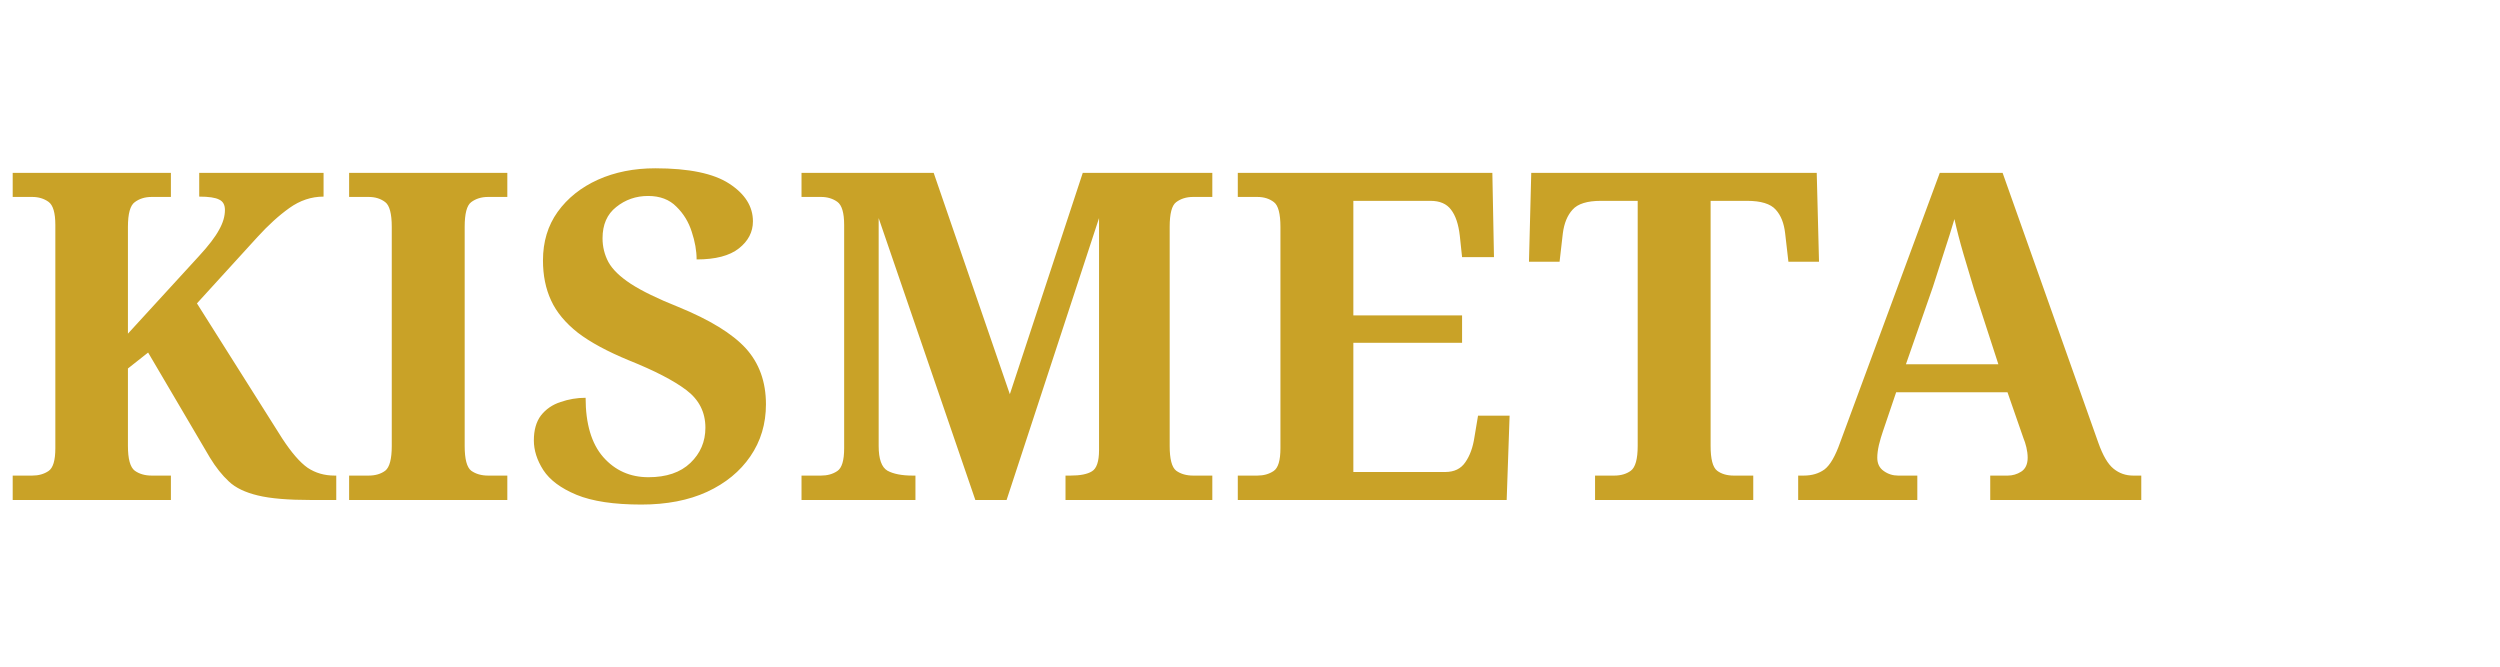
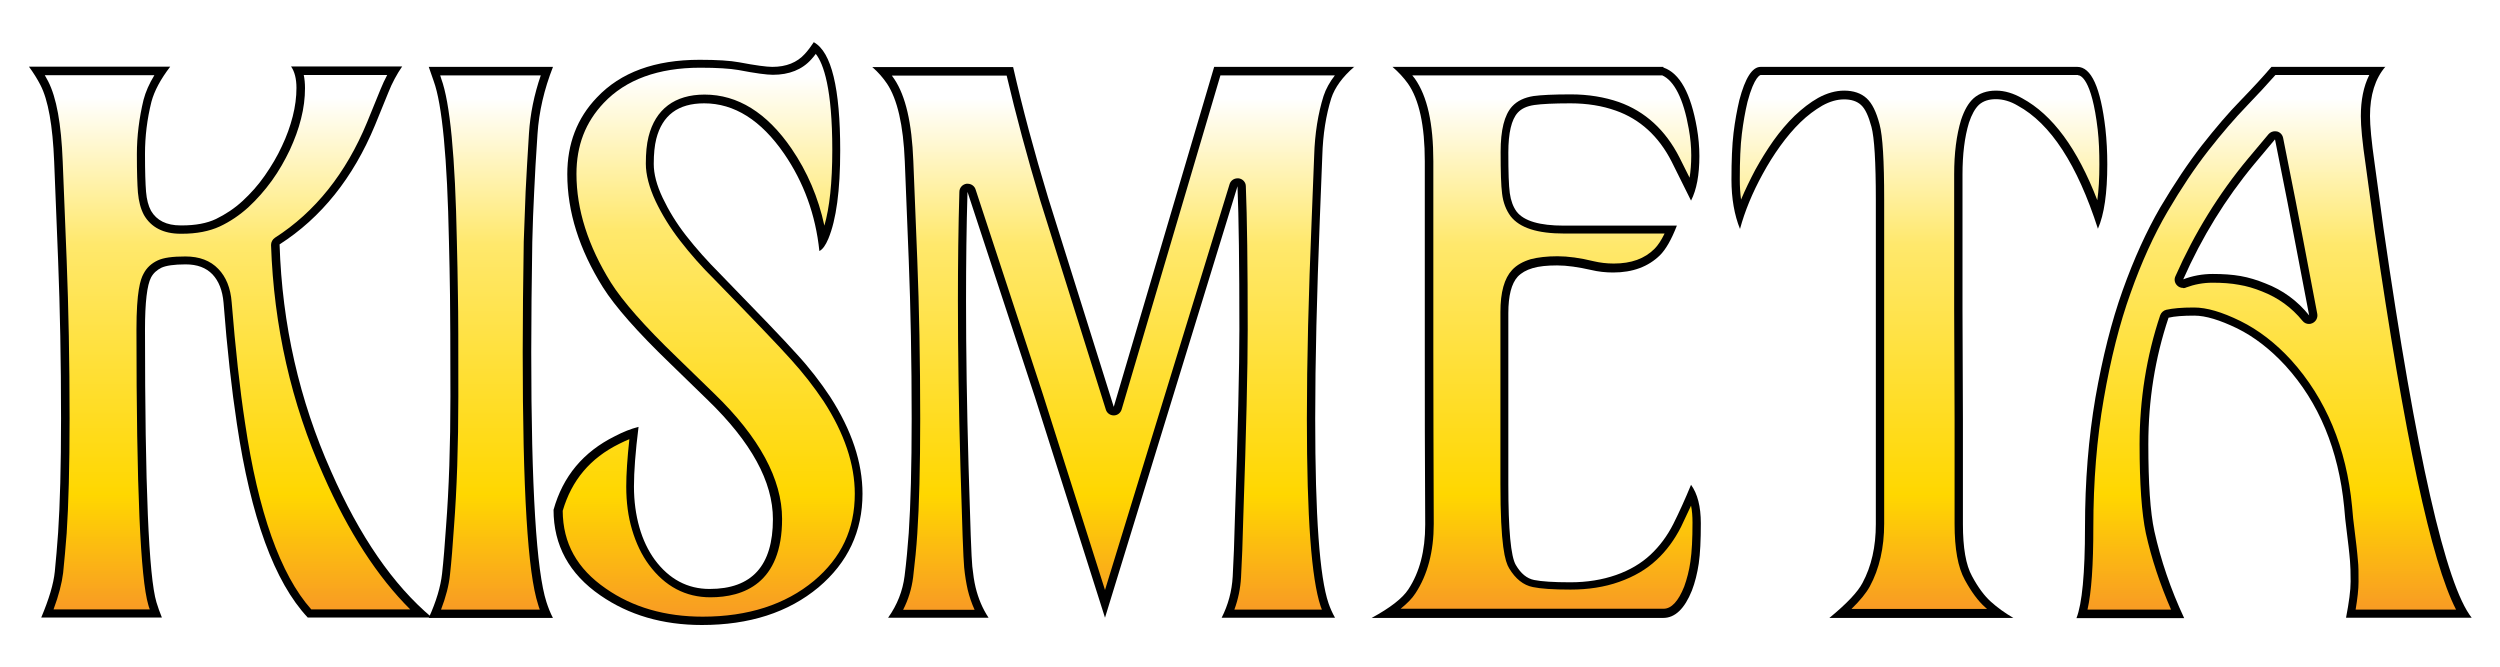
- <svg xmlns="http://www.w3.org/2000/svg" viewBox="0 0 120 32" role="img" aria-label="Kismeta">
-   <text x="0" y="24" font-family="Georgia, serif" font-size="22" font-weight="700" fill="#c9a227">KISMETA</text>
+ <svg xmlns="http://www.w3.org/2000/svg" xmlns:xlink="http://www.w3.org/1999/xlink" id="Layer_1" data-name="Layer 1" viewBox="0 0 120 32">
+   <defs>
+     <linearGradient id="linear-gradient" x1="10.98" y1="3.39" x2="10.98" y2="29.45" gradientUnits="userSpaceOnUse">
+       <stop offset=".05" stop-color="#fff" />
+       <stop offset=".32" stop-color="#ffe86c" />
+       <stop offset=".78" stop-color="gold" />
+       <stop offset="1" stop-color="#f89925" />
+     </linearGradient>
+     <linearGradient id="linear-gradient-2" x1="23.55" y1="3.41" x2="23.55" xlink:href="#linear-gradient" />
+     <linearGradient id="linear-gradient-3" x1="34" y1="2.28" x2="34" y2="29.8" xlink:href="#linear-gradient" />
+     <linearGradient id="linear-gradient-4" x1="53.45" y1="3.41" x2="53.45" xlink:href="#linear-gradient" />
+     <linearGradient id="linear-gradient-5" x1="74.02" y1="3.41" x2="74.02" xlink:href="#linear-gradient" />
+     <linearGradient id="linear-gradient-6" x1="92.14" y1="3.41" x2="92.14" xlink:href="#linear-gradient" />
+     <linearGradient id="linear-gradient-7" x1="109.09" y1="3.41" x2="109.09" y2="29.47" xlink:href="#linear-gradient" />
+   </defs>
+   <g>
+     <path d="M14.85,29.45c-1.54-1.68-2.64-4.75-3.29-9.13-.25-1.64-.47-3.58-.64-5.79-.05-.63-.25-1.13-.58-1.48-.34-.36-.83-.54-1.43-.54s-1,.06-1.24.18c-.26.12-.46.31-.59.55-.21.39-.32,1.24-.32,2.59,0,7.59.18,11.9.56,13.16.05.15.1.31.16.47H2.27c.31-.77.49-1.43.55-1.97.06-.59.12-1.22.16-1.89.09-1.36.14-3.21.14-5.49,0-2.74-.05-5.29-.14-7.58l-.19-4.75c-.07-1.79-.29-3.02-.68-3.77-.1-.19-.22-.39-.35-.59h6c-.34.5-.58.98-.7,1.42-.21.86-.32,1.72-.32,2.57s.02,1.45.05,1.83c.04.4.12.72.26.99.31.53.84.8,1.59.81h0c.74,0,1.32-.11,1.79-.33.47-.22.92-.52,1.32-.89.4-.36.77-.79,1.1-1.25.33-.47.61-.95.84-1.44.23-.49.41-.99.53-1.47.12-.49.19-.97.19-1.42,0-.32-.04-.6-.13-.83h4.64c-.19.31-.35.64-.49.99l-.64,1.57c-1.03,2.48-2.54,4.38-4.5,5.63-.06.04-.09.1-.09.18.13,3.85.96,7.54,2.49,10.96,1.28,2.91,2.79,5.17,4.49,6.73h-5.34Z" style="fill: url(#linear-gradient);" />
+     <path d="M18.59,3.59c-.12.23-.23.46-.33.71l-.64,1.57c-1.01,2.45-2.5,4.31-4.42,5.54-.12.08-.19.21-.19.35.13,3.88.97,7.6,2.51,11.04,1.2,2.73,2.6,4.89,4.17,6.45h-4.75c-1.48-1.66-2.55-4.68-3.18-8.96-.25-1.63-.46-3.57-.64-5.78-.05-.68-.27-1.22-.64-1.6-.38-.4-.91-.6-1.58-.6-.63,0-1.05.06-1.33.19-.3.14-.53.35-.68.64-.15.27-.34.84-.34,2.68,0,7.61.19,11.94.57,13.22.02.07.04.14.07.21H2.57c.25-.67.4-1.26.46-1.75.06-.6.12-1.23.17-1.9.09-1.37.14-3.22.14-5.51,0-2.74-.05-5.29-.14-7.59l-.19-4.75c-.07-1.82-.3-3.07-.7-3.85-.05-.1-.1-.19-.16-.29h5.26c-.25.41-.42.8-.52,1.18-.21.87-.32,1.75-.32,2.61s.02,1.46.05,1.84c.04.43.13.78.29,1.08.34.59.93.9,1.76.9h.06c.71,0,1.32-.12,1.82-.35.49-.23.95-.54,1.37-.92.41-.38.79-.81,1.13-1.28.34-.47.62-.97.86-1.47.23-.5.42-1.01.54-1.5.13-.5.19-1,.19-1.47,0-.23-.02-.44-.06-.63h4.02M19.31,3.19h-5.34c.17.24.26.59.26,1.03s-.06.9-.18,1.37c-.12.47-.29.95-.52,1.43-.22.48-.5.95-.82,1.41-.32.46-.68.86-1.07,1.22-.39.36-.82.64-1.27.86-.44.21-.99.31-1.64.31-.02,0-.04,0-.06,0-.68,0-1.15-.24-1.42-.7-.13-.24-.21-.55-.24-.92-.03-.37-.05-.97-.05-1.81s.1-1.67.31-2.51c.14-.52.44-1.08.9-1.68H1.39c.22.3.4.59.55.88.37.71.59,1.94.66,3.68l.19,4.75c.09,2.29.14,4.82.14,7.57,0,2.29-.05,4.12-.14,5.48-.05.67-.1,1.3-.16,1.88-.06.59-.28,1.32-.65,2.2h5.79c-.1-.25-.19-.49-.26-.73-.37-1.23-.55-5.6-.55-13.1,0-1.3.1-2.13.29-2.49.11-.21.28-.36.5-.47.22-.1.6-.16,1.16-.16s.98.16,1.29.48c.3.32.48.77.53,1.36.17,2.22.39,4.16.64,5.81.67,4.49,1.8,7.59,3.4,9.3h5.96c-1.86-1.56-3.47-3.9-4.84-7.02-1.52-3.41-2.35-7.04-2.47-10.89,2-1.28,3.53-3.19,4.58-5.72l.64-1.57c.18-.46.41-.88.67-1.26h0ZM8.16,3.21h0,0Z" />
+   </g>
+   <g>
+     <path d="M20.88,29.45c.29-.69.47-1.33.53-1.9.07-.63.13-1.39.19-2.27.14-1.81.21-3.92.21-6.27s0-3.98-.02-4.85c-.01-.87-.03-1.72-.05-2.55-.08-4.1-.32-6.65-.74-7.77l-.15-.42h5.39c-.37,1-.59,2.01-.65,3.01-.07,1.08-.12,2.01-.16,2.78-.04.77-.06,1.57-.09,2.41-.03,1.94-.05,3.7-.05,5.29,0,6.6.24,10.55.74,12.06.05.17.11.33.19.5h-5.34Z" style="fill: url(#linear-gradient-2);" />
+     <path d="M25.96,3.61c-.32.93-.51,1.86-.57,2.8-.07,1.08-.12,2.01-.16,2.78-.03.77-.06,1.58-.09,2.41-.03,1.93-.05,3.71-.05,5.3,0,6.63.24,10.59.74,12.12.02.08.05.16.08.24h-4.74c.23-.6.38-1.17.43-1.68.07-.63.13-1.38.19-2.28.14-1.81.21-3.93.21-6.29s0-3.98-.02-4.85c-.01-.87-.03-1.72-.05-2.55-.08-4.13-.33-6.69-.75-7.83l-.05-.16h4.82M26.54,3.21h-5.96l.24.69c.4,1.1.65,3.66.73,7.71.02.83.04,1.68.05,2.55.01.87.02,2.49.02,4.85s-.07,4.45-.21,6.26c-.06.88-.12,1.63-.19,2.26-.07.63-.28,1.34-.64,2.13h5.96c-.13-.25-.23-.51-.31-.76-.48-1.48-.73-5.47-.73-12,0-1.59.02-3.35.05-5.29.02-.83.05-1.63.09-2.4.03-.77.09-1.7.16-2.77.07-1.08.32-2.15.74-3.22h0Z" />
+   </g>
+   <g>
+     <path d="M33.71,29.8c-1.84,0-3.44-.46-4.76-1.38-1.43-.99-2.16-2.32-2.16-3.95.42-1.48,1.38-2.63,2.83-3.34.28-.15.55-.26.81-.35-.13,1.06-.19,1.92-.19,2.58,0,.73.09,1.4.27,2.02.18.62.44,1.17.77,1.62.73.98,1.67,1.48,2.79,1.48,2.15,0,3.24-1.2,3.24-3.55,0-1.85-1.07-3.82-3.19-5.87l-1.8-1.75c-1.56-1.5-2.64-2.72-3.2-3.63-1.11-1.78-1.68-3.57-1.68-5.32,0-1.4.46-2.59,1.36-3.54,1.1-1.16,2.7-1.75,4.78-1.75.82,0,1.45.04,1.86.12.81.15,1.35.23,1.63.23.72,0,1.3-.23,1.71-.69.11-.12.23-.26.35-.44.49.42,1.01,1.64,1.01,4.92,0,1.88-.19,3.28-.55,4.16-.03.08-.07.15-.1.21-.23-1.59-.79-3.05-1.67-4.33-1.14-1.66-2.49-2.51-4-2.51-1.34,0-2.18.63-2.49,1.86-.08.34-.13.76-.13,1.25s.15,1.08.45,1.72c.29.62.68,1.24,1.15,1.86.47.61,1.02,1.23,1.63,1.84,1.86,1.91,3.06,3.17,3.67,3.83.6.66,1.13,1.35,1.6,2.05,1.01,1.56,1.52,3.09,1.52,4.54,0,1.74-.69,3.2-2.04,4.34-1.41,1.17-3.25,1.77-5.47,1.77Z" style="fill: url(#linear-gradient-3);" />
+     <path d="M39.16,2.59c.37.47.79,1.66.79,4.61,0,1.55-.13,2.77-.38,3.63-.29-1.35-.82-2.59-1.58-3.7-1.18-1.72-2.58-2.59-4.17-2.59-1.43,0-2.36.7-2.69,2.02-.09.36-.13.78-.13,1.3s.16,1.14.47,1.8c.3.63.69,1.27,1.18,1.9.48.62,1.03,1.25,1.65,1.86,1.86,1.91,3.06,3.16,3.66,3.83.59.65,1.12,1.33,1.58,2.02.99,1.53,1.49,3.02,1.49,4.43,0,1.7-.64,3.07-1.96,4.18-1.37,1.14-3.17,1.72-5.34,1.72-1.8,0-3.36-.45-4.65-1.35-1.38-.95-2.06-2.17-2.07-3.73.43-1.47,1.32-2.53,2.72-3.22.16-.08.33-.16.48-.22-.1.92-.15,1.68-.15,2.28,0,.74.09,1.44.28,2.07.19.64.46,1.21.81,1.68.77,1.04,1.76,1.56,2.95,1.56,1.57,0,3.44-.65,3.44-3.76,0-1.9-1.09-3.92-3.25-6.01l-1.8-1.75c-1.55-1.49-2.61-2.7-3.17-3.59-1.09-1.75-1.65-3.5-1.65-5.21,0-1.37.43-2.48,1.31-3.41,1.06-1.12,2.62-1.69,4.63-1.69.81,0,1.42.04,1.83.11.83.16,1.37.23,1.66.23.78,0,1.41-.25,1.85-.75.07-.08.15-.17.22-.27M39.08,2c-.16.24-.31.44-.45.59-.37.41-.89.62-1.56.62-.27,0-.8-.07-1.59-.22-.43-.08-1.06-.12-1.9-.12-2.14,0-3.79.6-4.93,1.81-.95.99-1.42,2.22-1.42,3.68,0,1.8.57,3.61,1.71,5.43.58.92,1.65,2.14,3.23,3.66l1.8,1.75c2.09,2.02,3.13,3.92,3.13,5.72,0,2.24-1.01,3.35-3.04,3.35-1.06,0-1.94-.47-2.63-1.4-.32-.44-.57-.96-.74-1.56s-.26-1.25-.26-1.96.07-1.66.22-2.86c-.36.09-.74.24-1.14.45-1.51.75-2.49,1.92-2.94,3.53,0,1.7.75,3.08,2.25,4.11,1.36.94,2.98,1.42,4.87,1.42,2.28,0,4.15-.6,5.6-1.81,1.41-1.19,2.11-2.69,2.11-4.49,0-1.5-.52-3.05-1.55-4.65-.47-.71-1.01-1.41-1.62-2.07-.6-.67-1.83-1.95-3.67-3.84-.61-.61-1.15-1.22-1.62-1.82-.47-.6-.84-1.21-1.13-1.82-.29-.61-.43-1.15-.43-1.63s.04-.88.12-1.2c.29-1.14,1.05-1.71,2.3-1.71,1.45,0,2.73.81,3.84,2.42.94,1.37,1.51,2.93,1.69,4.67.16-.08.3-.28.43-.59.38-.91.57-2.32.57-4.23,0-3-.42-4.73-1.26-5.2h0Z" />
+   </g>
+   <g>
+     <path d="M58.96,29.45c.24-.55.38-1.15.41-1.77.04-.71.08-1.69.11-2.93.14-4.08.21-7.09.21-8.94,0-3.12-.03-5.37-.09-6.87,0-.1-.08-.18-.18-.19,0,0-.02,0-.03,0-.09,0-.17.06-.19.14l-6.17,20.09-3.18-10-3.23-9.84c-.03-.08-.1-.14-.19-.14,0,0-.02,0-.03,0-.1.01-.17.1-.17.19-.05,1.71-.07,3.46-.07,5.23,0,2.42.04,5.09.12,7.94.08,2.82.14,4.45.18,4.85.04.39.1.74.17,1.04.1.43.26.83.46,1.2h-4.1c.33-.56.54-1.15.62-1.78.08-.72.15-1.41.2-2.08.09-1.35.14-3.2.14-5.49,0-2.78-.05-5.34-.14-7.61l-.19-4.75c-.07-1.81-.36-3.06-.88-3.84-.11-.16-.24-.32-.38-.48h6.1c.44,1.92,1,3.98,1.64,6.13l3.15,10.04c.03.08.1.14.19.14h0c.09,0,.17-.06.19-.14l4.78-16.17h6.09c-.39.41-.66.83-.8,1.26-.26.81-.41,1.76-.44,2.82l-.12,3.06c-.15,3.59-.23,6.81-.23,9.55,0,4.72.21,7.64.65,8.93.05.14.11.28.17.43h-4.8Z" style="fill: url(#linear-gradient-4);" />
+     <path d="M64.08,3.61c-.25.32-.44.66-.55,1-.26.83-.42,1.8-.45,2.87l-.12,3.06c-.15,3.59-.23,6.8-.23,9.56,0,4.74.22,7.68.66,9,.02.05.04.1.06.16h-4.2c.18-.49.29-1.01.32-1.55.04-.71.08-1.7.11-2.94.14-4.08.21-7.09.21-8.95,0-3.12-.03-5.37-.09-6.88,0-.2-.16-.36-.35-.38-.02,0-.03,0-.05,0-.17,0-.33.11-.38.28l-5.98,19.48-2.98-9.39-3.23-9.83c-.05-.17-.21-.28-.38-.28-.02,0-.04,0-.06,0-.19.03-.34.19-.34.39-.05,1.7-.07,3.46-.07,5.23,0,2.43.04,5.1.12,7.94.08,2.83.14,4.46.18,4.86.04.4.1.76.17,1.07.08.33.19.65.33.96h-3.43c.25-.49.41-1.01.48-1.56.09-.76.16-1.44.2-2.09.09-1.35.14-3.21.14-5.51,0-2.78-.05-5.35-.14-7.62l-.19-4.75c-.07-1.84-.37-3.13-.91-3.94-.04-.06-.08-.11-.12-.17h5.51c.44,1.87.98,3.89,1.61,5.99l3.15,10.04c.05.17.21.28.38.28,0,0,0,0,0,0,.18,0,.33-.12.38-.29l4.74-16.03h5.5M65.02,3.21h0,0ZM65.02,3.21h-6.74l-4.82,16.32-3.15-10.04c-.67-2.21-1.23-4.3-1.68-6.27h-6.76c.29.25.52.52.71.8.49.74.78,1.98.85,3.73l.19,4.75c.09,2.29.14,4.83.14,7.6,0,2.29-.05,4.12-.14,5.48-.05.67-.11,1.36-.2,2.07-.09.71-.35,1.38-.79,2h4.82c-.29-.44-.49-.92-.62-1.45-.07-.29-.12-.63-.16-1.01-.04-.38-.1-2-.18-4.83-.08-2.83-.12-5.48-.12-7.93,0-1.8.02-3.54.07-5.22l3.23,9.83,3.37,10.61,6.36-20.71c.06,1.5.09,3.79.09,6.86,0,1.87-.07,4.85-.21,8.94-.03,1.24-.07,2.22-.11,2.93-.04.71-.22,1.37-.53,1.98h5.44c-.13-.23-.23-.46-.31-.69-.43-1.26-.64-4.21-.64-8.87,0-2.78.08-5.96.22-9.54l.12-3.06c.03-1.05.18-1.97.43-2.77.17-.52.54-1.03,1.11-1.52h0Z" />
+   </g>
+   <g>
+     <path d="M66.59,29.45c.56-.36.95-.71,1.18-1.05.56-.85.84-1.93.84-3.22-.01-3.08-.02-5.86-.02-8.35V7.74c0-1.75-.29-3.05-.85-3.85-.12-.16-.26-.32-.41-.48h12.5c.64.24,1.14,1.16,1.41,2.74.08.45.12.89.12,1.31,0,.65-.07,1.21-.22,1.65l-.73-1.47c-.64-1.27-1.58-2.12-2.79-2.55-.66-.24-1.42-.36-2.25-.36s-1.4.03-1.76.08c-.39.06-.7.2-.91.43-.34.38-.5,1.05-.5,2.05,0,.94.02,1.61.07,1.98.05.4.17.73.37.99.4.51,1.2.75,2.42.75h5.13c-.22.5-.44.86-.65,1.07-.51.51-1.22.77-2.1.77-.35,0-.69-.04-1.01-.11-.64-.15-1.21-.23-1.69-.23s-.9.05-1.22.14c-.34.1-.61.25-.81.46-.34.37-.5.98-.5,1.88v8.24c0,2.96.22,3.68.39,3.96.27.45.61.72,1.01.81.36.08.94.12,1.77.12s1.59-.12,2.26-.36c.68-.24,1.26-.58,1.72-1.01.46-.43.84-.94,1.14-1.53.24-.48.47-.98.7-1.51.16.36.24.83.24,1.39,0,.8-.03,1.43-.1,1.9-.07.46-.17.88-.32,1.26-.31.78-.71,1.18-1.18,1.18h-13.25Z" style="fill: url(#linear-gradient-5);" />
+     <path d="M79.77,3.61c.59.25,1.04,1.14,1.29,2.57.08.44.12.87.12,1.28s-.03.76-.08,1.07l-.49-.98c-.67-1.31-1.64-2.2-2.9-2.65-.69-.24-1.47-.37-2.31-.37s-1.42.03-1.79.08c-.44.07-.78.23-1.03.5-.37.41-.55,1.13-.55,2.18,0,.96.02,1.62.07,2,.05.43.19.79.41,1.09.44.56,1.28.83,2.58.83h4.81c-.16.33-.32.57-.48.73-.48.48-1.12.71-1.96.71-.34,0-.66-.04-.96-.11-.65-.16-1.24-.24-1.74-.24s-.93.05-1.28.14c-.37.11-.68.28-.9.52-.37.4-.56,1.06-.56,2.02v8.24c0,2.98.22,3.73.42,4.06.3.5.68.81,1.14.9.38.08.97.12,1.81.12s1.63-.12,2.33-.37c.71-.25,1.31-.6,1.79-1.05.48-.44.87-.98,1.18-1.59.16-.33.32-.67.48-1.02.05.24.07.51.07.81,0,.78-.03,1.41-.1,1.87-.06.44-.17.85-.3,1.21-.28.7-.61,1.06-.99,1.06h-12.62c.31-.25.55-.49.71-.74.58-.88.88-2,.88-3.33-.01-3.08-.02-5.86-.02-8.35V7.74c0-1.82-.29-3.12-.89-3.97-.04-.05-.08-.1-.12-.15h11.98M79.84,3.21h-13c.29.25.54.52.74.8.54.77.81,2.02.81,3.73v9.09c0,2.49,0,5.27.02,8.35,0,1.26-.27,2.29-.81,3.11-.29.44-.88.89-1.76,1.37h14c.56,0,1.02-.44,1.37-1.31.15-.39.26-.83.33-1.3.07-.48.1-1.12.1-1.93s-.16-1.42-.47-1.85c-.28.68-.56,1.3-.85,1.88-.29.57-.65,1.06-1.1,1.48-.44.41-.99.74-1.65.97-.66.23-1.39.35-2.2.35s-1.38-.04-1.73-.11c-.35-.07-.64-.31-.88-.72-.24-.4-.36-1.69-.36-3.85v-8.24c0-.84.15-1.42.45-1.75.17-.18.41-.32.72-.41.3-.09.69-.13,1.17-.13s1.02.08,1.64.22c.33.08.69.12,1.05.12.94,0,1.69-.28,2.25-.83.28-.28.55-.75.81-1.42h-5.43c-1.15,0-1.91-.22-2.26-.67-.17-.23-.28-.53-.33-.89-.05-.36-.07-1.01-.07-1.95s.15-1.58.45-1.91c.18-.2.45-.32.8-.37.35-.05.92-.08,1.73-.08s1.53.12,2.18.35c1.16.41,2.06,1.23,2.68,2.45l.93,1.87c.27-.53.4-1.24.4-2.14,0-.44-.04-.89-.12-1.35-.29-1.66-.82-2.63-1.61-2.9h0ZM80.5,10.81h0,0Z" />
+   </g>
+   <g>
+     <path d="M88.36,29.45c.62-.54,1.02-1,1.22-1.38.44-.82.66-1.8.66-2.91v-15.57c0-1.84-.07-3-.21-3.55-.15-.57-.33-.95-.56-1.15-.24-.21-.55-.32-.95-.32s-.77.11-1.15.33c-.37.21-.74.49-1.09.83-.35.33-.68.73-.99,1.17-.31.44-.59.89-.85,1.36-.38.71-.69,1.41-.92,2.08-.14-.51-.2-1.08-.2-1.71,0-.9.03-1.65.1-2.21.07-.57.16-1.09.27-1.56.33-1.25.66-1.44.83-1.44h15.23c.53,0,.94.99,1.15,2.79.06.54.08,1.11.08,1.69,0,1.02-.08,1.84-.25,2.47-.98-2.79-2.24-4.63-3.76-5.46-.38-.22-.77-.34-1.15-.34s-.71.11-.95.32c-.22.2-.4.51-.54.94-.21.71-.32,1.57-.32,2.55v6.48l.02,5.29v5.01c0,1.17.15,2.02.47,2.6.3.55.62.98.94,1.27.16.15.34.29.53.43h-7.6Z" style="fill: url(#linear-gradient-6);" />
+     <path d="M99.74,3.61c.11,0,.66.13.95,2.61.06.53.08,1.09.08,1.67,0,.66-.03,1.24-.1,1.72-.96-2.49-2.15-4.1-3.6-4.89-.42-.24-.84-.37-1.26-.37-.45,0-.81.13-1.08.37-.25.23-.44.56-.6,1.04-.22.73-.33,1.6-.33,2.6v6.48l.02,5.29v5.01c0,1.21.16,2.09.49,2.69.31.57.64,1.02.98,1.32.03.03.06.05.09.08h-6.51c.42-.41.71-.77.88-1.08.46-.85.69-1.86.69-3.01v-15.57c0-1.86-.07-3.04-.22-3.6-.16-.61-.36-1.01-.62-1.25-.27-.25-.64-.37-1.08-.37-.41,0-.83.12-1.25.35-.39.22-.76.51-1.13.86-.35.34-.7.75-1.02,1.2-.31.44-.6.91-.86,1.38-.26.49-.49.97-.69,1.44-.04-.31-.06-.63-.06-.97,0-.89.03-1.63.1-2.19.07-.56.16-1.07.27-1.53.33-1.25.63-1.29.63-1.29h15.23M99.74,3.21h-15.23c-.4,0-.74.53-1.02,1.59-.11.47-.21,1-.28,1.58-.07.58-.1,1.33-.1,2.24s.14,1.7.41,2.37c.23-.85.59-1.73,1.09-2.64.25-.46.53-.91.84-1.34.31-.43.63-.81.97-1.14.34-.33.69-.59,1.05-.8.36-.2.71-.3,1.05-.3s.62.09.81.27c.2.18.36.53.5,1.05.14.52.21,1.69.21,3.5v15.57c0,1.08-.21,2.02-.64,2.82-.23.44-.76,1-1.59,1.68h8.83c-.41-.24-.77-.5-1.08-.78-.31-.28-.61-.68-.9-1.22-.3-.54-.44-1.37-.44-2.5v-5.01l-.02-5.29v-6.48c0-.97.1-1.8.31-2.49.13-.39.29-.68.48-.86.2-.18.47-.27.81-.27s.7.1,1.05.31c1.58.86,2.86,2.83,3.85,5.91.3-.68.45-1.71.45-3.09,0-.59-.03-1.16-.09-1.71-.23-1.98-.68-2.97-1.35-2.97h0Z" />
+   </g>
+   <g>
+     <path d="M99.95,29.47c.23-.79.34-2.16.34-4.16,0-2.2.17-4.28.5-6.19.33-1.92.77-3.64,1.3-5.13.53-1.48,1.12-2.81,1.78-3.93.65-1.12,1.31-2.11,1.97-2.95.66-.84,1.28-1.57,1.86-2.16.56-.58,1.04-1.1,1.42-1.54h4.95c-.36.56-.54,1.29-.54,2.17,0,.47.07,1.22.23,2.29l.43,3.15c1.51,10.38,2.83,16.43,4.05,18.44h-5.41c.12-.63.18-1.14.18-1.54,0-.44,0-.77-.03-.99-.02-.22-.04-.46-.07-.71l-.11-.83c-.04-.3-.08-.65-.11-1.05-.27-2.79-1.23-5.11-2.87-6.91-.73-.8-1.53-1.42-2.38-1.83-.85-.42-1.57-.63-2.14-.63s-.98.04-1.28.11c-.07.02-.12.07-.14.13-.65,1.95-.98,4.01-.98,6.13,0,1.87.1,3.29.3,4.22.29,1.3.74,2.62,1.32,3.92h-4.58ZM106.2,13.37c.48,0,.92.03,1.3.1.38.07.77.18,1.14.33.81.31,1.49.81,2.03,1.48.04.05.1.08.16.08.03,0,.06,0,.08-.02.08-.04.13-.13.11-.22-.56-2.96-.91-4.77-1.04-5.43l-.61-3.03c-.02-.08-.07-.14-.15-.16-.02,0-.03,0-.05,0-.06,0-.12.03-.15.07l-.99,1.18c-1.39,1.67-2.55,3.55-3.45,5.6-.03.07-.02.16.04.22.04.04.09.06.15.06.02,0,.05,0,.07-.01.42-.16.88-.25,1.34-.25Z" style="fill: url(#linear-gradient-7);" />
+     <path d="M113.72,3.61c-.27.54-.4,1.2-.4,1.97,0,.48.07,1.24.23,2.32l.43,3.15c1.44,9.91,2.72,15.9,3.91,18.21h-4.82c.09-.54.14-.98.14-1.34,0-.42,0-.77-.03-1.01-.02-.22-.04-.46-.07-.71-.03-.25-.06-.53-.1-.83-.04-.3-.08-.65-.11-1.05-.27-2.83-1.26-5.19-2.92-7.03-.75-.82-1.57-1.45-2.44-1.88-.9-.44-1.62-.65-2.23-.65s-1.01.04-1.33.11c-.13.03-.24.13-.29.26-.66,1.97-.99,4.05-.99,6.19,0,1.91.1,3.31.3,4.27.27,1.22.68,2.45,1.21,3.67h-4.01c.19-.83.28-2.14.28-3.96,0-2.19.17-4.26.5-6.15.33-1.91.76-3.62,1.29-5.09.52-1.47,1.12-2.79,1.77-3.9.65-1.11,1.31-2.1,1.96-2.93.65-.83,1.27-1.55,1.85-2.15.54-.56.99-1.05,1.37-1.48h4.51M104.79,13.83s.1,0,.14-.03c.4-.15.83-.23,1.27-.23.47,0,.9.03,1.27.1.37.06.74.17,1.11.32.77.3,1.42.77,1.94,1.41.08.1.19.15.31.15.06,0,.11-.01.17-.04.17-.08.26-.26.23-.44-.56-2.96-.91-4.77-1.04-5.43l-.6-3.02c-.03-.15-.14-.27-.29-.31-.03,0-.07-.01-.1-.01-.12,0-.23.05-.31.14l-.99,1.18c-1.4,1.68-2.57,3.58-3.48,5.64-.07.15-.04.32.08.44.08.08.18.12.29.12M114.47,3.21h-5.44c-.39.46-.88.99-1.47,1.6-.59.6-1.21,1.33-1.88,2.18-.66.85-1.32,1.84-1.99,2.97-.66,1.14-1.26,2.46-1.8,3.97-.54,1.51-.97,3.23-1.31,5.16-.33,1.93-.5,4-.5,6.22s-.14,3.67-.41,4.36h5.17c-.65-1.39-1.12-2.78-1.43-4.17-.2-.92-.29-2.32-.29-4.18,0-2.11.32-4.13.97-6.07.29-.07.7-.1,1.24-.1s1.22.21,2.05.61c.83.41,1.6,1.01,2.32,1.79,1.61,1.77,2.55,4.04,2.82,6.79.03.4.07.76.11,1.06.04.3.07.58.1.83.03.25.05.48.07.7.02.22.03.55.03.98s-.08,1.01-.22,1.74h6.03c-1.24-1.57-2.66-7.79-4.23-18.67l-.43-3.15c-.15-1.05-.22-1.8-.22-2.26,0-1.01.25-1.8.74-2.37h0ZM104.79,13.42c.9-2.04,2.04-3.89,3.42-5.55l.99-1.18.6,3.02c.13.66.47,2.47,1.04,5.43-.56-.7-1.27-1.22-2.11-1.54-.39-.16-.79-.28-1.18-.35-.4-.07-.84-.1-1.34-.1s-.97.09-1.42.26h0Z" />
+   </g>
</svg>
